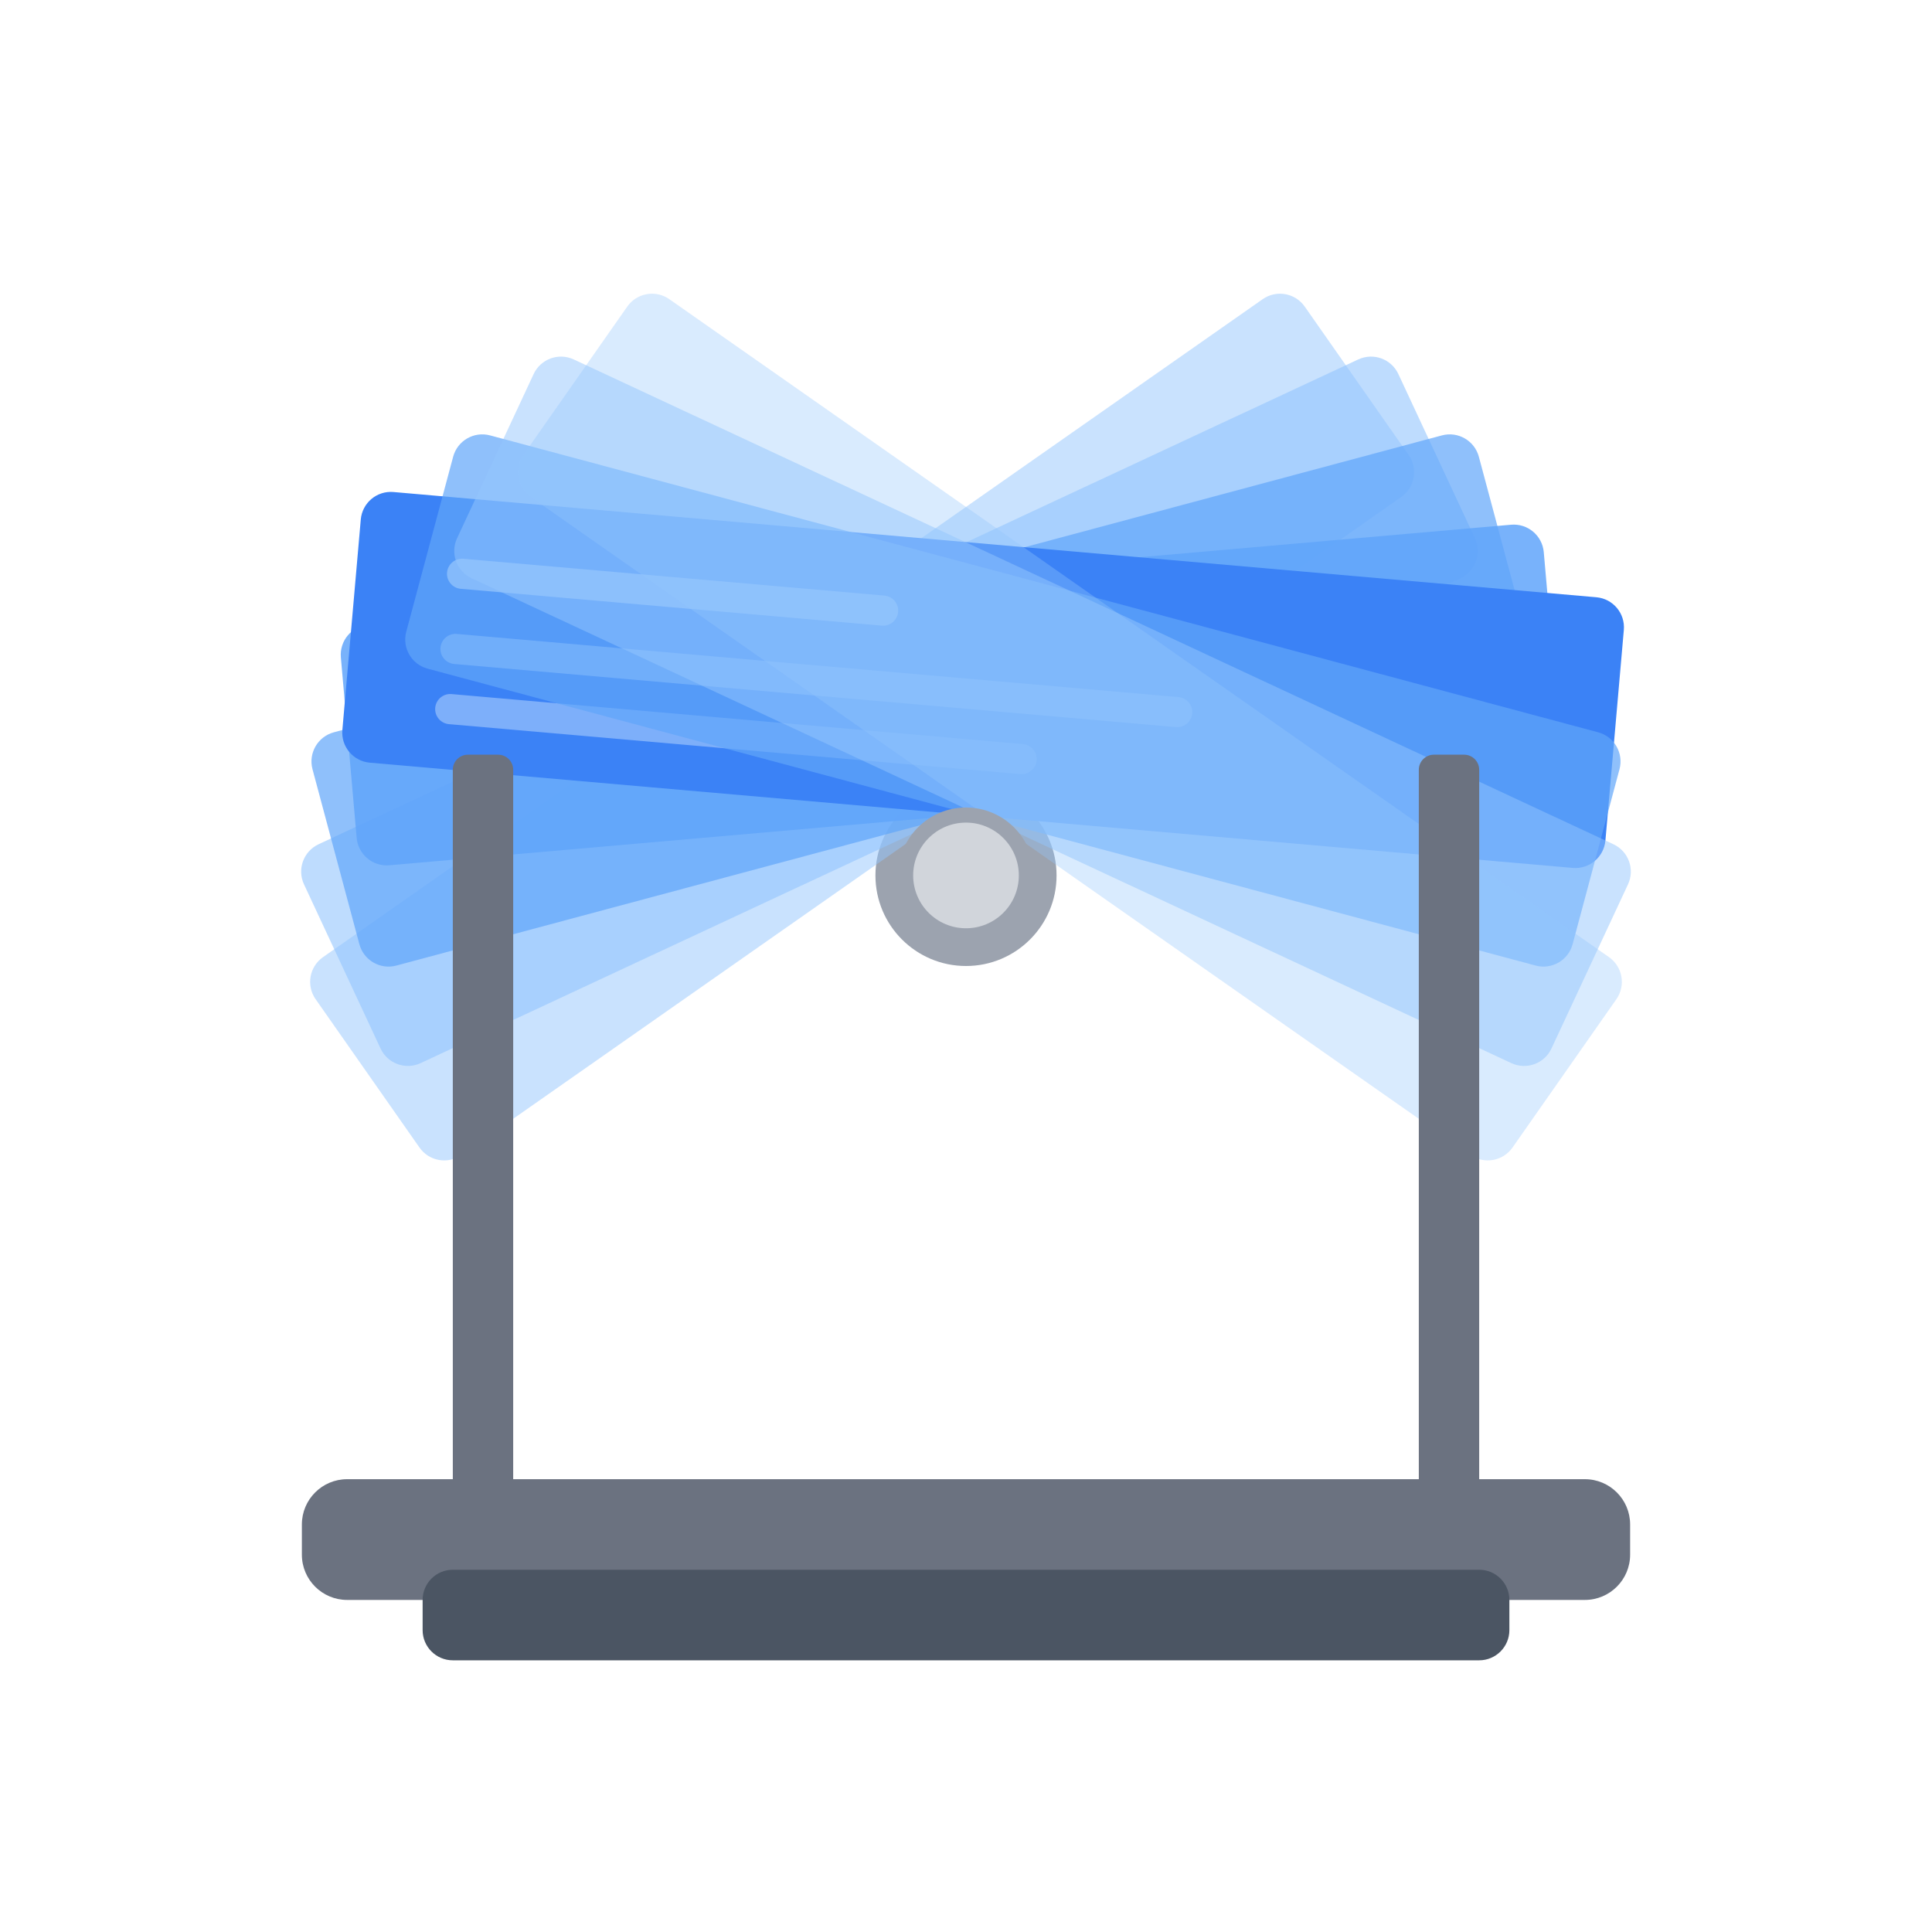
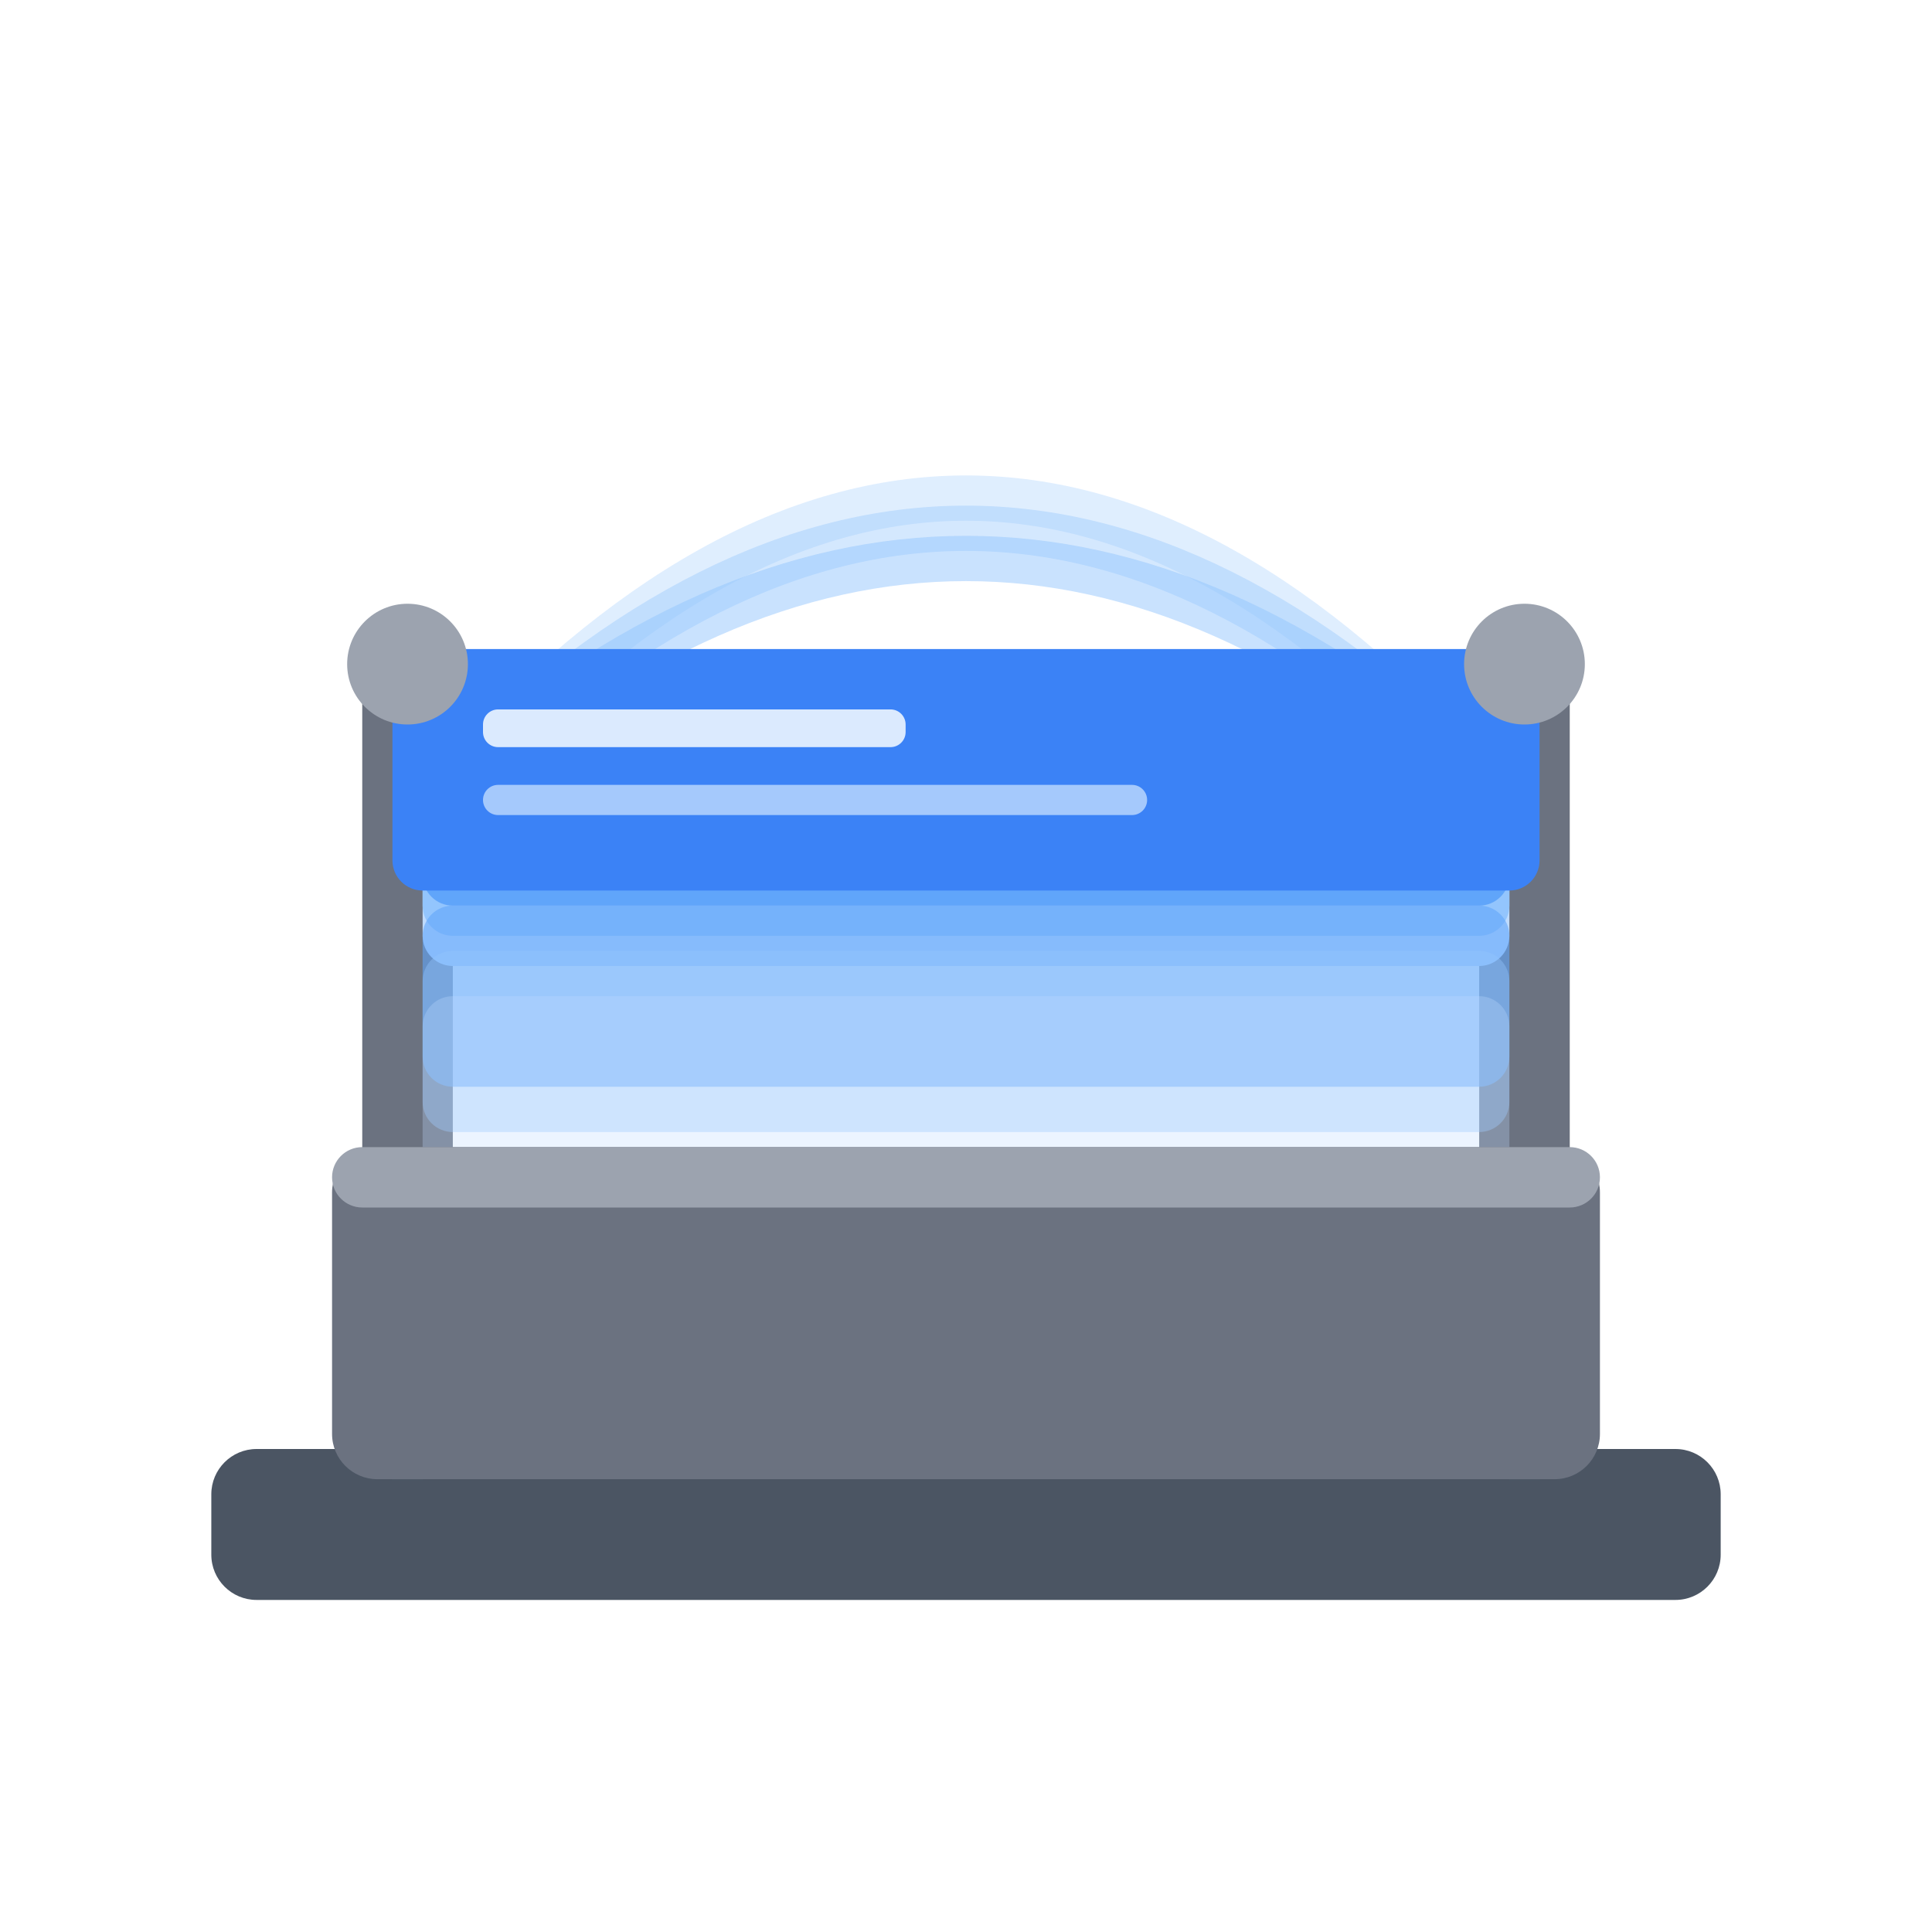
<svg xmlns="http://www.w3.org/2000/svg" viewBox="0 0 128 128">
-   <rect x="20" y="98" width="88" height="8" rx="3" fill="#6B7280" />
-   <rect x="28" y="104" width="72" height="6" rx="2" fill="#4B5563" />
-   <ellipse cx="64" cy="58" rx="6" ry="6" fill="#9CA3AF" />
-   <ellipse cx="64" cy="58" rx="3" ry="3" fill="#6B7280" />
-   <g transform="rotate(-35, 64, 58)">
-     <rect x="24" y="38" width="80" height="16" rx="2" fill="#93C5FD" opacity="0.5" />
-   </g>
-   <g transform="rotate(-25, 64, 58)">
-     <rect x="24" y="38" width="80" height="16" rx="2" fill="#93C5FD" opacity="0.6" />
-   </g>
-   <g transform="rotate(-15, 64, 58)">
-     <rect x="24" y="38" width="80" height="16" rx="2" fill="#60A5FA" opacity="0.7" />
-   </g>
-   <g transform="rotate(-5, 64, 58)">
-     <rect x="24" y="38" width="80" height="16" rx="2" fill="#60A5FA" opacity="0.85" />
-   </g>
-   <g transform="rotate(5, 64, 58)">
-     <rect x="22" y="36" width="84" height="18" rx="2" fill="#3B82F6" />
-     <rect x="28" y="40" width="30" height="2" rx="1" fill="#DBEAFE" />
-     <rect x="28" y="45" width="50" height="2" rx="1" fill="#BFDBFE" opacity="0.7" />
-     <rect x="28" y="49" width="40" height="2" rx="1" fill="#BFDBFE" opacity="0.5" />
-   </g>
-   <g transform="rotate(15, 64, 58)">
-     <rect x="24" y="38" width="80" height="16" rx="2" fill="#60A5FA" opacity="0.7" />
-   </g>
-   <g transform="rotate(25, 64, 58)">
-     <rect x="24" y="38" width="80" height="16" rx="2" fill="#93C5FD" opacity="0.5" />
-   </g>
-   <g transform="rotate(35, 64, 58)">
-     <rect x="24" y="38" width="80" height="16" rx="2" fill="#93C5FD" opacity="0.35" />
-   </g>
-   <rect x="30" y="50" width="4" height="50" rx="1" fill="#6B7280" />
-   <rect x="94" y="50" width="4" height="50" rx="1" fill="#6B7280" />
-   <circle cx="64" cy="58" r="4" fill="#D1D5DB" stroke="#9CA3AF" stroke-width="1" />
+   <rect x="14" y="96" width="100" height="10" rx="3" fill="#4B5563" />
+   <rect x="24" y="44" width="6" height="54" rx="2" fill="#6B7280" />
+   <rect x="98" y="44" width="6" height="54" rx="2" fill="#6B7280" />
+   <path d="M30 52 Q64 14 98 52" fill="none" stroke="#93C5FD" stroke-width="3" opacity="0.3" />
+   <path d="M30 52 Q64 18 98 52" fill="none" stroke="#93C5FD" stroke-width="3" opacity="0.4" />
+   <path d="M30 52 Q64 22 98 52" fill="none" stroke="#93C5FD" stroke-width="3" opacity="0.5" />
+   <rect x="28" y="50" width="72" height="14" rx="2" fill="#BFDBFE" />
+   <rect x="28" y="48" width="72" height="14" rx="2" fill="#93C5FD" />
+   <rect x="28" y="46" width="72" height="14" rx="2" fill="#60A5FA" />
+   <rect x="26" y="43" width="76" height="16" rx="2" fill="#3B82F6" />
+   <rect x="32" y="47" width="28" height="2.5" rx="1" fill="#DBEAFE" />
+   <rect x="32" y="52" width="44" height="2" rx="1" fill="#BFDBFE" opacity="0.8" />
+   <rect x="28" y="60" width="72" height="12" rx="2" fill="#60A5FA" opacity="0.6" />
+   <rect x="28" y="63" width="72" height="12" rx="2" fill="#93C5FD" opacity="0.4" />
+   <rect x="28" y="66" width="72" height="12" rx="2" fill="#BFDBFE" opacity="0.3" />
+   <rect x="22" y="76" width="84" height="22" rx="3" fill="#6B7280" />
+   <rect x="22" y="76" width="84" height="4" rx="2" fill="#9CA3AF" />
+   <circle cx="27" cy="44" r="4" fill="#9CA3AF" />
+   <circle cx="101" cy="44" r="4" fill="#9CA3AF" />
</svg>
